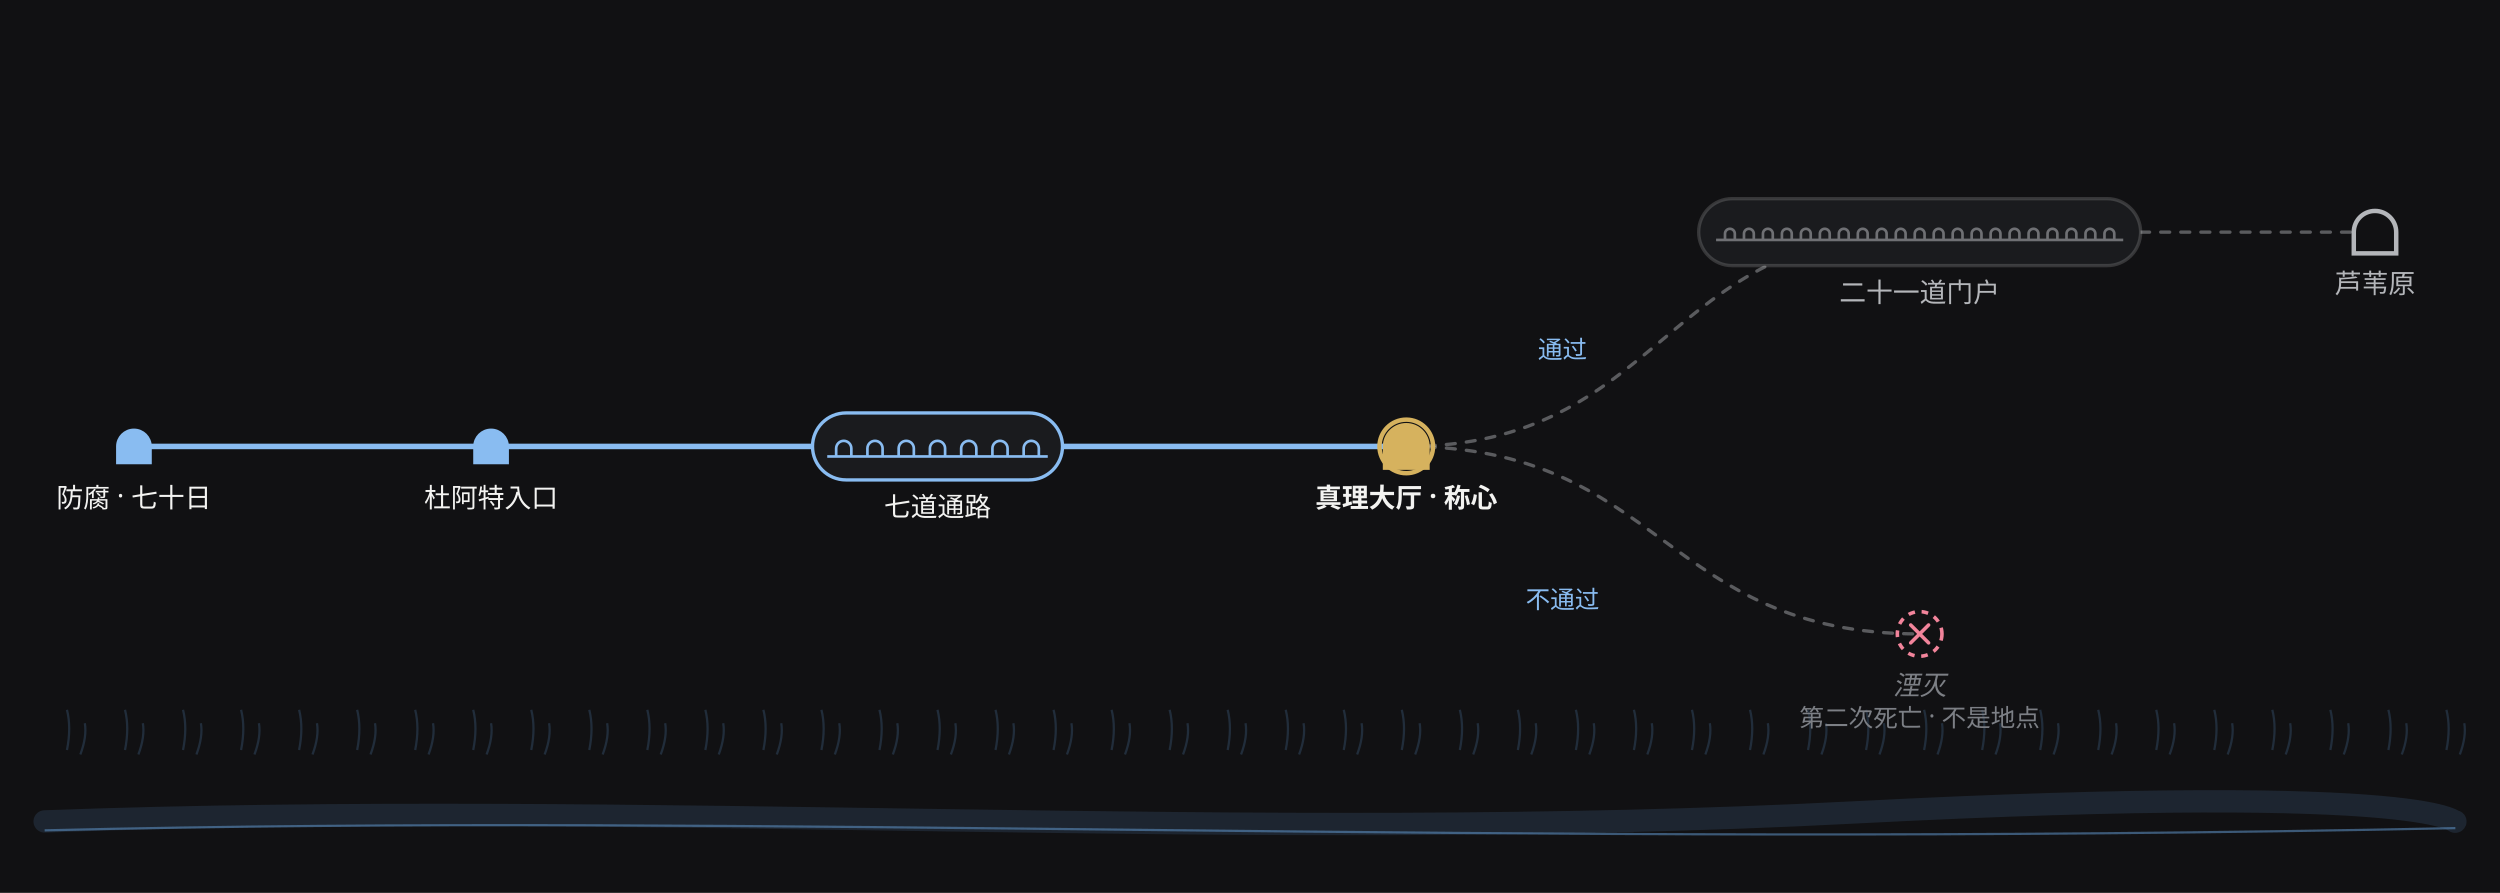
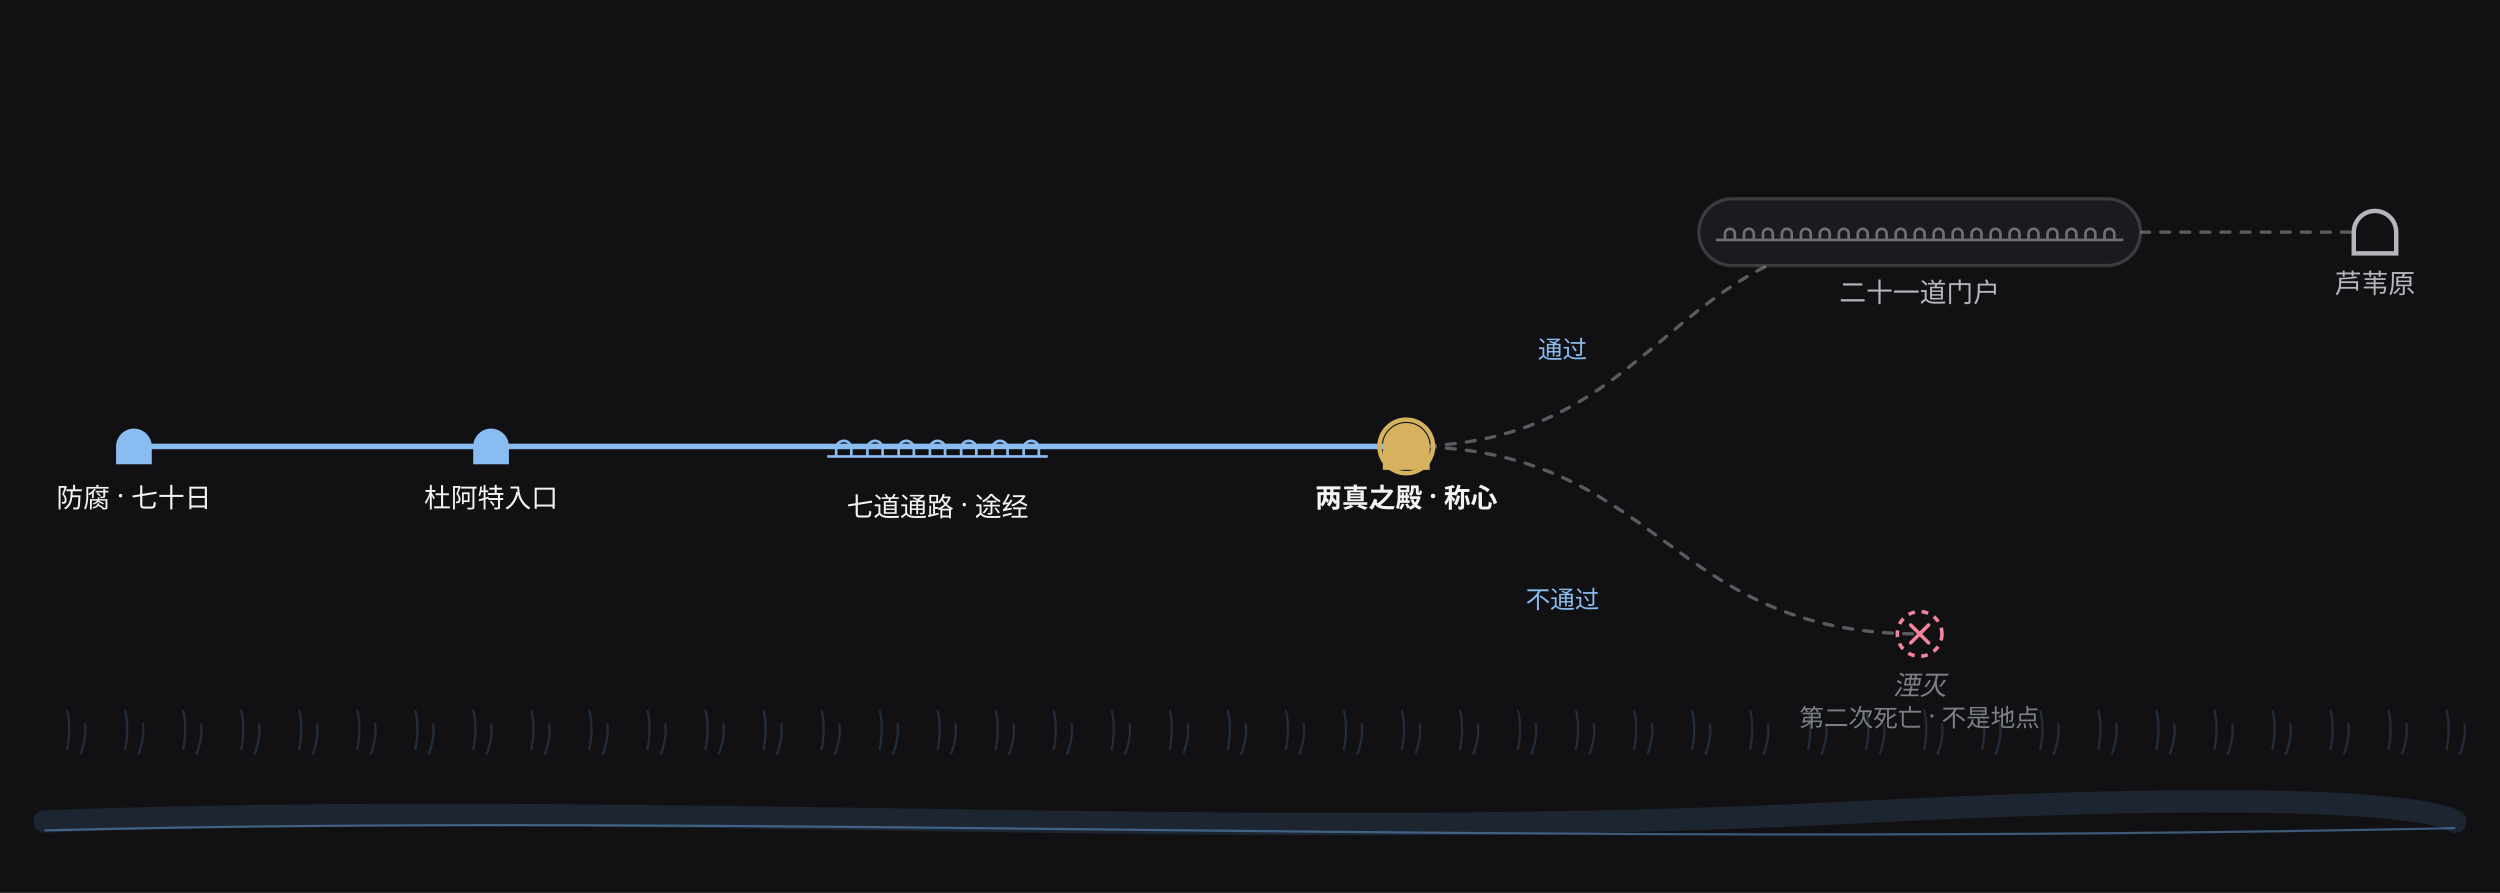
<svg xmlns="http://www.w3.org/2000/svg" width="1120" height="400" viewBox="0 0 1120 400" data-civ="eg" data-theme="dark" role="img" aria-label="埃及">
  <style>.pulse{transform-box:fill-box;transform-origin:center;animation:pulse 2.4s ease-out infinite}@keyframes pulse{0%{opacity:.75;transform:scale(1)}80%,100%{opacity:0;transform:scale(2.4)}}@media (prefers-reduced-motion:reduce){.pulse{animation:none;opacity:.5;transform:scale(1.6)}}.map-hide-branches .branch{display:none}</style>
  <rect width="1120" height="400" fill="rgb(17, 17, 19)" />
  <g id="terrain" transform="scale(1)">
    <defs>
      <filter id="mapSoft" x="-20%" y="-50%" width="140%" height="200%">
        <feGaussianBlur stdDeviation="3" />
      </filter>
    </defs>
    <path d="M30 336q2 -10 0 -18M36 338q3 -8 2 -14" fill="none" stroke="rgb(95, 147, 200)" stroke-opacity=".22" stroke-width="1" />
    <path d="M56 336q2 -10 0 -18M62 338q3 -8 2 -14" fill="none" stroke="rgb(95, 147, 200)" stroke-opacity=".22" stroke-width="1" />
    <path d="M82 336q2 -10 0 -18M88 338q3 -8 2 -14" fill="none" stroke="rgb(95, 147, 200)" stroke-opacity=".22" stroke-width="1" />
    <path d="M108 336q2 -10 0 -18M114 338q3 -8 2 -14" fill="none" stroke="rgb(95, 147, 200)" stroke-opacity=".22" stroke-width="1" />
    <path d="M134 336q2 -10 0 -18M140 338q3 -8 2 -14" fill="none" stroke="rgb(95, 147, 200)" stroke-opacity=".22" stroke-width="1" />
    <path d="M160 336q2 -10 0 -18M166 338q3 -8 2 -14" fill="none" stroke="rgb(95, 147, 200)" stroke-opacity=".22" stroke-width="1" />
    <path d="M186 336q2 -10 0 -18M192 338q3 -8 2 -14" fill="none" stroke="rgb(95, 147, 200)" stroke-opacity=".22" stroke-width="1" />
    <path d="M212 336q2 -10 0 -18M218 338q3 -8 2 -14" fill="none" stroke="rgb(95, 147, 200)" stroke-opacity=".22" stroke-width="1" />
    <path d="M238 336q2 -10 0 -18M244 338q3 -8 2 -14" fill="none" stroke="rgb(95, 147, 200)" stroke-opacity=".22" stroke-width="1" />
    <path d="M264 336q2 -10 0 -18M270 338q3 -8 2 -14" fill="none" stroke="rgb(95, 147, 200)" stroke-opacity=".22" stroke-width="1" />
    <path d="M290 336q2 -10 0 -18M296 338q3 -8 2 -14" fill="none" stroke="rgb(95, 147, 200)" stroke-opacity=".22" stroke-width="1" />
    <path d="M316 336q2 -10 0 -18M322 338q3 -8 2 -14" fill="none" stroke="rgb(95, 147, 200)" stroke-opacity=".22" stroke-width="1" />
    <path d="M342 336q2 -10 0 -18M348 338q3 -8 2 -14" fill="none" stroke="rgb(95, 147, 200)" stroke-opacity=".22" stroke-width="1" />
    <path d="M368 336q2 -10 0 -18M374 338q3 -8 2 -14" fill="none" stroke="rgb(95, 147, 200)" stroke-opacity=".22" stroke-width="1" />
    <path d="M394 336q2 -10 0 -18M400 338q3 -8 2 -14" fill="none" stroke="rgb(95, 147, 200)" stroke-opacity=".22" stroke-width="1" />
    <path d="M420 336q2 -10 0 -18M426 338q3 -8 2 -14" fill="none" stroke="rgb(95, 147, 200)" stroke-opacity=".22" stroke-width="1" />
    <path d="M446 336q2 -10 0 -18M452 338q3 -8 2 -14" fill="none" stroke="rgb(95, 147, 200)" stroke-opacity=".22" stroke-width="1" />
    <path d="M472 336q2 -10 0 -18M478 338q3 -8 2 -14" fill="none" stroke="rgb(95, 147, 200)" stroke-opacity=".22" stroke-width="1" />
    <path d="M498 336q2 -10 0 -18M504 338q3 -8 2 -14" fill="none" stroke="rgb(95, 147, 200)" stroke-opacity=".22" stroke-width="1" />
    <path d="M524 336q2 -10 0 -18M530 338q3 -8 2 -14" fill="none" stroke="rgb(95, 147, 200)" stroke-opacity=".22" stroke-width="1" />
    <path d="M550 336q2 -10 0 -18M556 338q3 -8 2 -14" fill="none" stroke="rgb(95, 147, 200)" stroke-opacity=".22" stroke-width="1" />
    <path d="M576 336q2 -10 0 -18M582 338q3 -8 2 -14" fill="none" stroke="rgb(95, 147, 200)" stroke-opacity=".22" stroke-width="1" />
    <path d="M602 336q2 -10 0 -18M608 338q3 -8 2 -14" fill="none" stroke="rgb(95, 147, 200)" stroke-opacity=".22" stroke-width="1" />
    <path d="M628 336q2 -10 0 -18M634 338q3 -8 2 -14" fill="none" stroke="rgb(95, 147, 200)" stroke-opacity=".22" stroke-width="1" />
    <path d="M654 336q2 -10 0 -18M660 338q3 -8 2 -14" fill="none" stroke="rgb(95, 147, 200)" stroke-opacity=".22" stroke-width="1" />
    <path d="M680 336q2 -10 0 -18M686 338q3 -8 2 -14" fill="none" stroke="rgb(95, 147, 200)" stroke-opacity=".22" stroke-width="1" />
    <path d="M706 336q2 -10 0 -18M712 338q3 -8 2 -14" fill="none" stroke="rgb(95, 147, 200)" stroke-opacity=".22" stroke-width="1" />
    <path d="M732 336q2 -10 0 -18M738 338q3 -8 2 -14" fill="none" stroke="rgb(95, 147, 200)" stroke-opacity=".22" stroke-width="1" />
    <path d="M758 336q2 -10 0 -18M764 338q3 -8 2 -14" fill="none" stroke="rgb(95, 147, 200)" stroke-opacity=".22" stroke-width="1" />
    <path d="M784 336q2 -10 0 -18M790 338q3 -8 2 -14" fill="none" stroke="rgb(95, 147, 200)" stroke-opacity=".22" stroke-width="1" />
    <path d="M810 336q2 -10 0 -18M816 338q3 -8 2 -14" fill="none" stroke="rgb(95, 147, 200)" stroke-opacity=".22" stroke-width="1" />
    <path d="M836 336q2 -10 0 -18M842 338q3 -8 2 -14" fill="none" stroke="rgb(95, 147, 200)" stroke-opacity=".22" stroke-width="1" />
    <path d="M862 336q2 -10 0 -18M868 338q3 -8 2 -14" fill="none" stroke="rgb(95, 147, 200)" stroke-opacity=".22" stroke-width="1" />
    <path d="M888 336q2 -10 0 -18M894 338q3 -8 2 -14" fill="none" stroke="rgb(95, 147, 200)" stroke-opacity=".22" stroke-width="1" />
    <path d="M914 336q2 -10 0 -18M920 338q3 -8 2 -14" fill="none" stroke="rgb(95, 147, 200)" stroke-opacity=".22" stroke-width="1" />
    <path d="M940 336q2 -10 0 -18M946 338q3 -8 2 -14" fill="none" stroke="rgb(95, 147, 200)" stroke-opacity=".22" stroke-width="1" />
    <path d="M966 336q2 -10 0 -18M972 338q3 -8 2 -14" fill="none" stroke="rgb(95, 147, 200)" stroke-opacity=".22" stroke-width="1" />
    <path d="M992 336q2 -10 0 -18M998 338q3 -8 2 -14" fill="none" stroke="rgb(95, 147, 200)" stroke-opacity=".22" stroke-width="1" />
    <path d="M1018 336q2 -10 0 -18M1024 338q3 -8 2 -14" fill="none" stroke="rgb(95, 147, 200)" stroke-opacity=".22" stroke-width="1" />
    <path d="M1044 336q2 -10 0 -18M1050 338q3 -8 2 -14" fill="none" stroke="rgb(95, 147, 200)" stroke-opacity=".22" stroke-width="1" />
    <path d="M1070 336q2 -10 0 -18M1076 338q3 -8 2 -14" fill="none" stroke="rgb(95, 147, 200)" stroke-opacity=".22" stroke-width="1" />
    <path d="M1096 336q2 -10 0 -18M1102 338q3 -8 2 -14" fill="none" stroke="rgb(95, 147, 200)" stroke-opacity=".22" stroke-width="1" />
    <path d="M20 368C290 358 560 378 830 364S1100 370 1100 368" fill="none" stroke="rgb(95, 147, 200)" stroke-opacity="0.16" stroke-width="10" stroke-linecap="round" />
    <path d="M20 372C344 364 668 380 1100 371" fill="none" stroke="rgb(95, 147, 200)" stroke-opacity=".55" stroke-width="1" />
    <path class="edge" data-from="eg-embalming" data-to="EG_DUAT_ENTRY" data-state="walked" d="M60 200L220 200" fill="none" stroke="rgb(137, 188, 241)" stroke-opacity="1" stroke-width="2.5" stroke-linecap="round" />
    <path d="M60 200L220 200" fill="none" stroke="rgb(95, 147, 200)" stroke-opacity=".35" stroke-width="8" stroke-linecap="round" filter="url(#mapSoft)" class="edge-glow" />
-     <path class="edge" data-from="EG_DUAT_ENTRY" data-to="EG_SEVEN_ARRWT" data-state="walked" d="M220 200L420 200" fill="none" stroke="rgb(137, 188, 241)" stroke-opacity="1" stroke-width="2.5" stroke-linecap="round" />
-     <path d="M220 200L420 200" fill="none" stroke="rgb(95, 147, 200)" stroke-opacity=".35" stroke-width="8" stroke-linecap="round" filter="url(#mapSoft)" class="edge-glow" />
-     <path class="edge" data-from="EG_SEVEN_ARRWT" data-to="EG_HALL_TWO_TRUTHS" data-state="walked" d="M420 200L630 200" fill="none" stroke="rgb(137, 188, 241)" stroke-opacity="1" stroke-width="2.5" stroke-linecap="round" />
-     <path d="M420 200L630 200" fill="none" stroke="rgb(95, 147, 200)" stroke-opacity=".35" stroke-width="8" stroke-linecap="round" filter="url(#mapSoft)" class="edge-glow" />
+     <path class="edge" data-from="EG_DUAT_ENTRY" data-to="EG_HALL_TWO_TRUTHS" data-state="walked" d="M220 200L630 200" fill="none" stroke="rgb(137, 188, 241)" stroke-opacity="1" stroke-width="2.5" stroke-linecap="round" />
+     <path d="M220 200L630 200" fill="none" stroke="rgb(95, 147, 200)" stroke-opacity=".35" stroke-width="8" stroke-linecap="round" filter="url(#mapSoft)" class="edge-glow" />
    <path class="edge" data-from="EG_HALL_TWO_TRUTHS" data-to="EG_TWENTYONE_SEBKHET" data-state="ahead" d="M630 200C745 200 745 104 860 104" fill="none" stroke="rgb(180, 182, 186)" stroke-opacity="0.45" stroke-width="1.5" stroke-dasharray="4 5" stroke-linecap="round" />
    <path class="edge" data-from="EG_TWENTYONE_SEBKHET" data-to="EG_AARU" data-state="ahead" d="M860 104L1064 104" fill="none" stroke="rgb(180, 182, 186)" stroke-opacity="0.45" stroke-width="1.5" stroke-dasharray="4 5" stroke-linecap="round" />
    <path class="edge" data-from="EG_HALL_TWO_TRUTHS" data-to="EG_ANNIHILATION" data-state="ahead" d="M630 200C745 200 745 284 860 284" fill="none" stroke="rgb(180, 182, 186)" stroke-opacity="0.45" stroke-width="1.5" stroke-dasharray="4 5" stroke-linecap="round" />
    <g id="eg-embalming" class="node" data-state="walked">
      <g transform="translate(51.5 191.5)">
        <g fill="rgb(137, 188, 241)" stroke="rgb(137, 188, 241)" stroke-width="2">
          <path d="M1.5 15.5V8.5A7 7 0 0 1 15.5 8.5V15.5Z" />
        </g>
      </g>
    </g>
    <g id="EG_DUAT_ENTRY" class="node" data-state="walked">
      <g transform="translate(211.5 191.5)">
        <g fill="rgb(137, 188, 241)" stroke="rgb(137, 188, 241)" stroke-width="2">
          <path d="M1.5 15.5V8.5A7 7 0 0 1 15.5 8.5V15.5Z" />
        </g>
      </g>
    </g>
-     <g id="EG_SEVEN_ARRWT" class="node" data-state="walked">
-       <rect x="364" y="185" width="112" height="30" rx="15" fill="rgb(26, 27, 30)" stroke="rgb(137, 188, 241)" stroke-width="1.5" />
+     <g id="EG_SEVEN_ARRWT" class="passage" data-state="walked">
      <path class="gates-ornament" d="M370.6 204.5H469.4M374.6 204.5V200.9A3.4 3.4 0 0 1 381.4 200.9V204.5M388.6 204.5V200.9A3.4 3.4 0 0 1 395.4 200.9V204.5M402.6 204.5V200.9A3.4 3.4 0 0 1 409.4 200.9V204.5M416.6 204.5V200.9A3.4 3.4 0 0 1 423.4 200.9V204.5M430.6 204.5V200.9A3.4 3.4 0 0 1 437.4 200.9V204.5M444.6 204.5V200.9A3.4 3.4 0 0 1 451.4 200.9V204.5M458.6 204.5V200.9A3.4 3.4 0 0 1 465.4 200.9V204.5" fill="none" stroke="rgb(137, 188, 241)" stroke-opacity="1" stroke-width="1.2" stroke-linejoin="round" />
    </g>
    <g id="EG_HALL_TWO_TRUTHS" class="node" data-state="current">
      <circle class="pulse" cx="630" cy="200" r="12" fill="none" stroke="rgb(214, 178, 94)" stroke-width="2" />
      <g transform="translate(619 189)">
        <g fill="rgb(214, 178, 94)" stroke="rgb(214, 178, 94)" stroke-width="2">
          <path d="M1.5 20.5V11A9.5 9.5 0 0 1 20.5 11V20.5Z" />
        </g>
      </g>
    </g>
    <g id="EG_TWENTYONE_SEBKHET" class="node" data-state="ahead">
      <rect x="761" y="89" width="198" height="30" rx="15" fill="rgb(26, 27, 30)" stroke="rgba(255, 255, 255, 0.16)" stroke-width="1.5" />
      <path class="gates-ornament" d="M768.8 107.5H951.2M772.8 107.5V104.7A2.2 2.2 0 0 1 777.2 104.7V107.5M781.3 107.5V104.7A2.2 2.2 0 0 1 785.7 104.7V107.5M789.8 107.5V104.7A2.2 2.2 0 0 1 794.2 104.7V107.5M798.3 107.5V104.7A2.2 2.2 0 0 1 802.7 104.7V107.5M806.8 107.5V104.7A2.2 2.2 0 0 1 811.2 104.7V107.5M815.3 107.5V104.7A2.2 2.2 0 0 1 819.7 104.7V107.5M823.8 107.5V104.7A2.2 2.2 0 0 1 828.2 104.7V107.5M832.3 107.5V104.7A2.2 2.2 0 0 1 836.7 104.7V107.5M840.8 107.5V104.7A2.2 2.2 0 0 1 845.2 104.7V107.5M849.3 107.5V104.7A2.2 2.2 0 0 1 853.7 104.7V107.5M857.8 107.5V104.7A2.2 2.2 0 0 1 862.2 104.7V107.5M866.3 107.5V104.7A2.2 2.2 0 0 1 870.7 104.7V107.5M874.8 107.5V104.7A2.2 2.2 0 0 1 879.2 104.7V107.5M883.3 107.5V104.7A2.2 2.2 0 0 1 887.7 104.7V107.5M891.8 107.5V104.7A2.2 2.2 0 0 1 896.2 104.7V107.5M900.3 107.5V104.7A2.2 2.2 0 0 1 904.7 104.7V107.5M908.8 107.5V104.7A2.2 2.2 0 0 1 913.2 104.7V107.5M917.3 107.5V104.7A2.2 2.2 0 0 1 921.7 104.7V107.5M925.8 107.5V104.7A2.2 2.2 0 0 1 930.2 104.7V107.5M934.3 107.5V104.7A2.2 2.2 0 0 1 938.7 104.7V107.5M942.8 107.5V104.7A2.2 2.2 0 0 1 947.2 104.7V107.5" fill="none" stroke="rgb(180, 182, 186)" stroke-opacity="0.55" stroke-width="1.2" stroke-linejoin="round" />
    </g>
    <g id="EG_AARU" class="node" data-state="ahead">
      <g transform="translate(1053 93)">
        <g fill="rgb(17, 17, 19)" stroke="rgb(180, 182, 186)" stroke-width="2">
          <path d="M1.5 20.5V11A9.5 9.5 0 0 1 20.5 11V20.5Z" />
        </g>
      </g>
    </g>
    <g id="EG_ANNIHILATION" class="node" data-state="ahead">
      <circle cx="860" cy="284" r="10" fill="none" stroke="rgb(242, 132, 155)" stroke-width="1.6" stroke-dasharray="3 3" />
      <path d="M856 280L864 288M864 280L856 288" stroke="rgb(242, 132, 155)" stroke-width="1.6" stroke-linecap="round" />
    </g>
  </g>
  <g id="labels">
    <g>
      <text x="700.0" y="160.5" text-anchor="middle" font-family="Noto Sans SC, Geist, sans-serif" font-size="11" font-weight="400" fill="rgb(137, 188, 241)">通过</text>
    </g>
    <g>
      <text x="700.0" y="272.5" text-anchor="middle" font-family="Noto Sans SC, Geist, sans-serif" font-size="11" font-weight="400" fill="rgb(137, 188, 241)">不通过</text>
    </g>
    <g id="eg-embalming-label" data-for="eg-embalming">
      <text x="60.0" y="227.3" text-anchor="middle" font-family="Noto Sans SC, Geist, sans-serif" font-size="12" font-weight="400" fill="rgb(243, 243, 241)">防腐 · 七十日</text>
    </g>
    <g id="EG_DUAT_ENTRY-label" data-for="EG_DUAT_ENTRY">
      <text x="220.0" y="227.3" text-anchor="middle" font-family="Noto Sans SC, Geist, sans-serif" font-size="12" font-weight="400" fill="rgb(243, 243, 241)">杜阿特入口</text>
    </g>
    <g id="EG_SEVEN_ARRWT-label" data-for="EG_SEVEN_ARRWT">
-       <text x="420.0" y="231.3" text-anchor="middle" font-family="Noto Sans SC, Geist, sans-serif" font-size="12" font-weight="400" fill="rgb(243, 243, 241)">七道通路</text>
+       <text x="420.0" y="231.3" text-anchor="middle" font-family="Noto Sans SC, Geist, sans-serif" font-size="12" font-weight="400" fill="rgb(243, 243, 241)">七道通路 · 途经</text>
    </g>
    <g id="EG_HALL_TWO_TRUTHS-label" data-for="EG_HALL_TWO_TRUTHS">
-       <text x="630.0" y="227.3" text-anchor="middle" font-family="Noto Sans SC, Geist, sans-serif" font-size="12" font-weight="600" fill="rgb(243, 243, 241)">真理大厅 · 称心</text>
+       <text x="630.0" y="227.3" text-anchor="middle" font-family="Noto Sans SC, Geist, sans-serif" font-size="12" font-weight="600" fill="rgb(243, 243, 241)">两真之殿 · 称心</text>
    </g>
    <g id="EG_TWENTYONE_SEBKHET-label" data-for="EG_TWENTYONE_SEBKHET">
      <text x="860.0" y="135.3" text-anchor="middle" font-family="Noto Sans SC, Geist, sans-serif" font-size="12" font-weight="400" fill="rgb(180, 182, 186)">二十一道门户</text>
    </g>
    <g id="EG_AARU-label" data-for="EG_AARU">
      <text x="1064.0" y="131.3" text-anchor="middle" font-family="Noto Sans SC, Geist, sans-serif" font-size="12" font-weight="400" fill="rgb(180, 182, 186)">芦苇原</text>
    </g>
    <g id="EG_ANNIHILATION-label" data-for="EG_ANNIHILATION">
      <text x="860.0" y="311.3" text-anchor="middle" font-family="Noto Sans SC, Geist, sans-serif" font-size="12" font-weight="400" font-style="italic" fill="rgb(124, 127, 133)">湮灭</text>
      <text x="860.0" y="325.5" text-anchor="middle" font-family="Noto Sans SC, Geist, sans-serif" font-size="11" font-weight="400" fill="rgb(124, 127, 133)">第二次死亡 · 不是地点</text>
    </g>
  </g>
  <g id="you-are-here" data-for="EG_HALL_TWO_TRUTHS" style="display:none" />
</svg>
